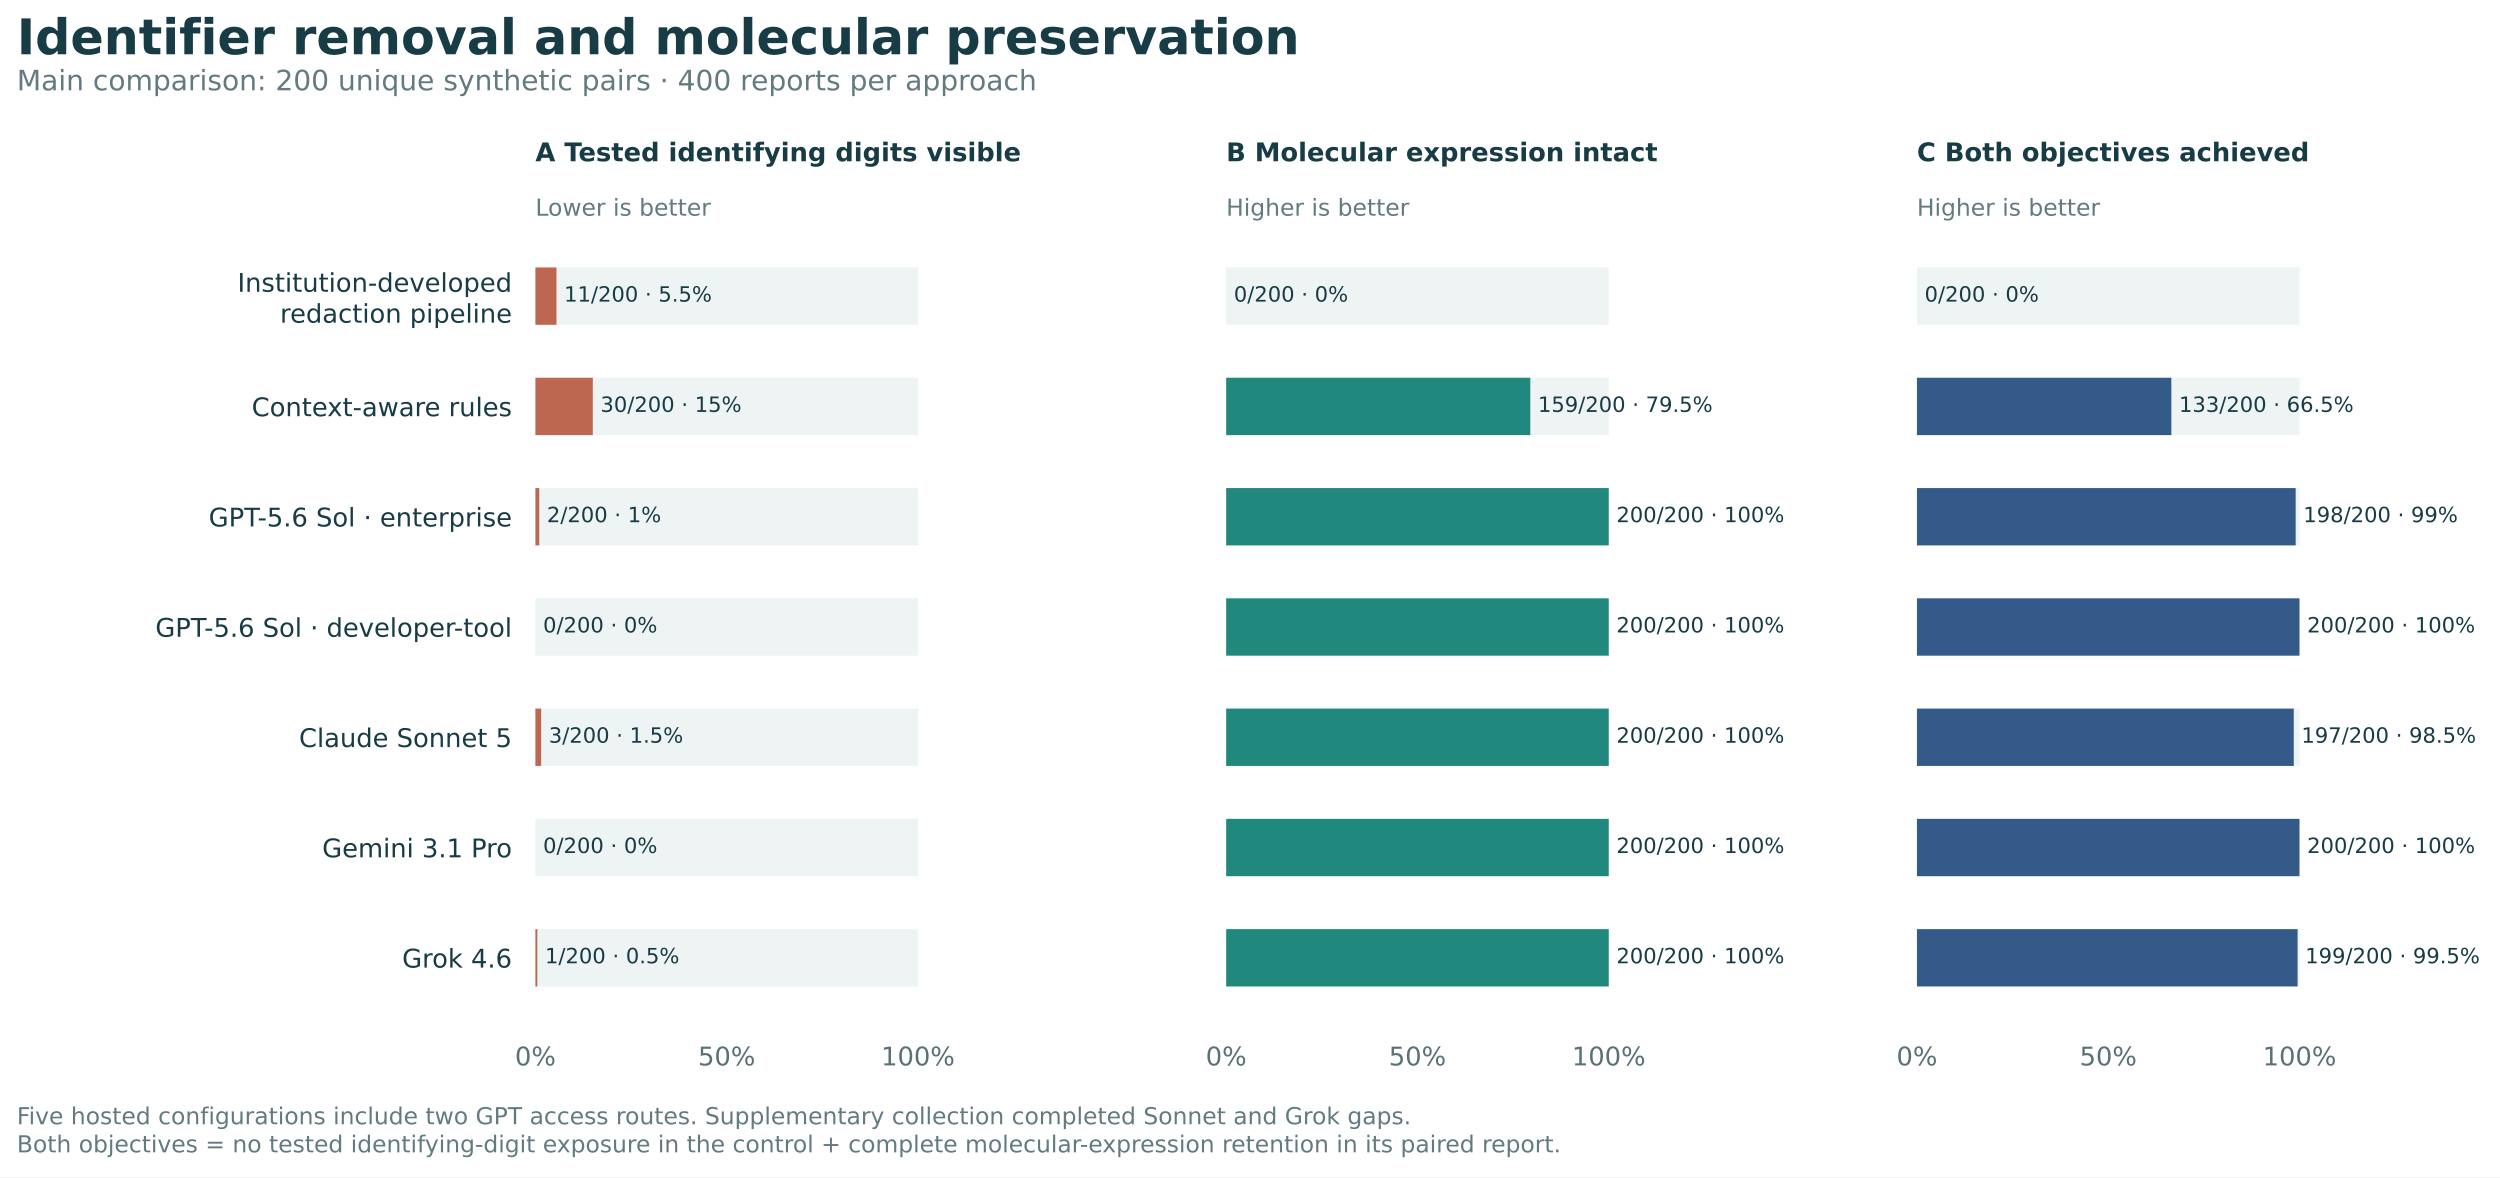
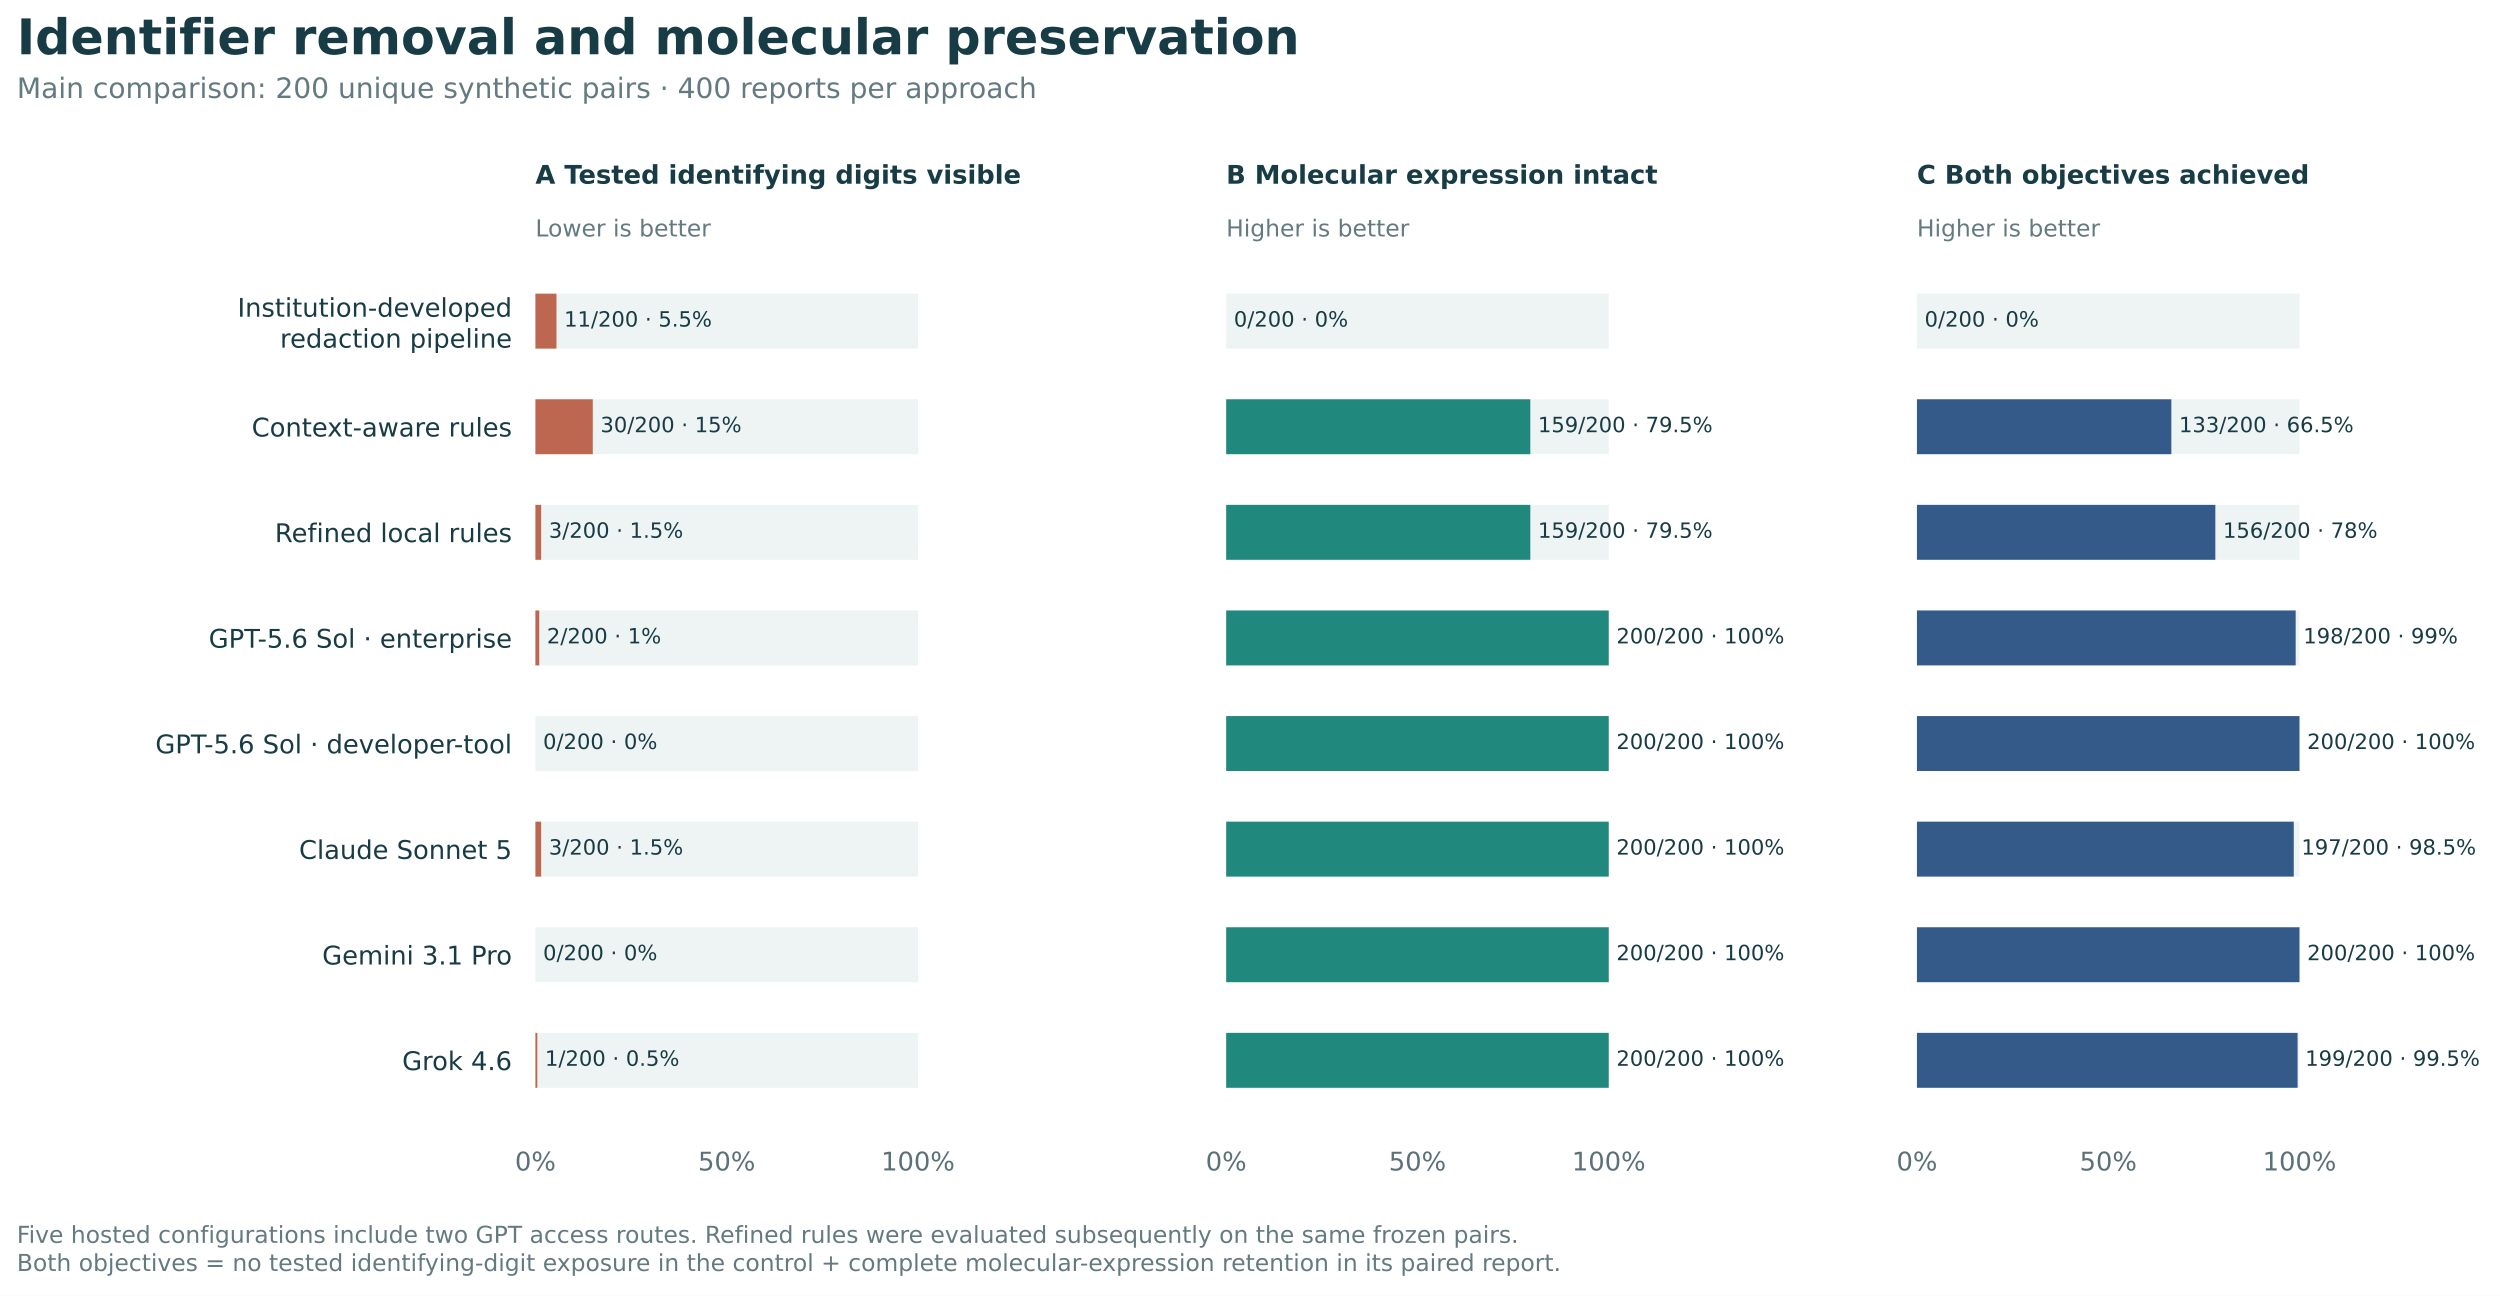
- <svg xmlns="http://www.w3.org/2000/svg" width="1067.4pt" height="502.615pt" viewBox="0 0 1067.4 502.615" version="1.1">
+ <svg xmlns="http://www.w3.org/2000/svg" width="1067.4pt" height="553.267pt" viewBox="0 0 1067.4 553.267" version="1.1">
  <defs>
    <style type="text/css">*{stroke-linejoin: round; stroke-linecap: butt}</style>
  </defs>
  <g id="figure_1">
    <g id="patch_1">
-       <path d="M 0 502.615  L 1067.4 502.615  L 1067.4 0  L 0 0  z " style="fill: #ffffff" />
+       <path d="M 0 553.267  L 1067.4 553.267  L 1067.4 0  L 0 0  z " style="fill: #ffffff" />
    </g>
    <g id="axes_1">
      <g id="patch_2">
-         <path d="M 228.6 436.536  L 470.344 436.536  L 470.344 98.856  L 228.6 98.856  z " style="fill: #ffffff" />
+         <path d="M 228.6 481.392  L 470.344 481.392  L 470.344 108.432  L 228.6 108.432  z " style="fill: #ffffff" />
      </g>
      <g id="patch_3">
-         <path d="M 228.6 114.205  L 391.941 114.205  L 391.941 138.688  L 228.6 138.688  z " clip-path="url(#p1e0eebca59)" style="fill: #eef3f3" />
+         <path d="M 228.6 125.385  L 391.941 125.385  L 391.941 148.83  L 228.6 148.83  z " clip-path="url(#p207bf557d8)" style="fill: #eef3f3" />
      </g>
      <g id="patch_4">
-         <path d="M 228.6 161.288  L 391.941 161.288  L 391.941 185.771  L 228.6 185.771  z " clip-path="url(#p1e0eebca59)" style="fill: #eef3f3" />
+         <path d="M 228.6 170.472  L 391.941 170.472  L 391.941 193.917  L 228.6 193.917  z " clip-path="url(#p207bf557d8)" style="fill: #eef3f3" />
      </g>
      <g id="patch_5">
-         <path d="M 228.6 208.371  L 391.941 208.371  L 391.941 232.855  L 228.6 232.855  z " clip-path="url(#p1e0eebca59)" style="fill: #eef3f3" />
+         <path d="M 228.6 215.559  L 391.941 215.559  L 391.941 239.004  L 228.6 239.004  z " clip-path="url(#p207bf557d8)" style="fill: #eef3f3" />
      </g>
      <g id="patch_6">
-         <path d="M 228.6 255.454  L 391.941 255.454  L 391.941 279.938  L 228.6 279.938  z " clip-path="url(#p1e0eebca59)" style="fill: #eef3f3" />
+         <path d="M 228.6 260.646  L 391.941 260.646  L 391.941 284.091  L 228.6 284.091  z " clip-path="url(#p207bf557d8)" style="fill: #eef3f3" />
      </g>
      <g id="patch_7">
-         <path d="M 228.6 302.537  L 391.941 302.537  L 391.941 327.021  L 228.6 327.021  z " clip-path="url(#p1e0eebca59)" style="fill: #eef3f3" />
+         <path d="M 228.6 305.733  L 391.941 305.733  L 391.941 329.178  L 228.6 329.178  z " clip-path="url(#p207bf557d8)" style="fill: #eef3f3" />
      </g>
      <g id="patch_8">
-         <path d="M 228.6 349.621  L 391.941 349.621  L 391.941 374.104  L 228.6 374.104  z " clip-path="url(#p1e0eebca59)" style="fill: #eef3f3" />
+         <path d="M 228.6 350.82  L 391.941 350.82  L 391.941 374.265  L 228.6 374.265  z " clip-path="url(#p207bf557d8)" style="fill: #eef3f3" />
      </g>
      <g id="patch_9">
-         <path d="M 228.6 396.704  L 391.941 396.704  L 391.941 421.187  L 228.6 421.187  z " clip-path="url(#p1e0eebca59)" style="fill: #eef3f3" />
+         <path d="M 228.6 395.907  L 391.941 395.907  L 391.941 419.352  L 228.6 419.352  z " clip-path="url(#p207bf557d8)" style="fill: #eef3f3" />
      </g>
      <g id="patch_10">
-         <path d="M 228.6 114.205  L 237.584 114.205  L 237.584 138.688  L 228.6 138.688  z " clip-path="url(#p1e0eebca59)" style="fill: #bd6650" />
+         <path d="M 228.6 440.994  L 391.941 440.994  L 391.941 464.439  L 228.6 464.439  z " clip-path="url(#p207bf557d8)" style="fill: #eef3f3" />
      </g>
      <g id="patch_11">
-         <path d="M 228.6 161.288  L 253.101 161.288  L 253.101 185.771  L 228.6 185.771  z " clip-path="url(#p1e0eebca59)" style="fill: #bd6650" />
+         <path d="M 228.6 125.385  L 237.584 125.385  L 237.584 148.83  L 228.6 148.83  z " clip-path="url(#p207bf557d8)" style="fill: #bd6650" />
      </g>
      <g id="patch_12">
-         <path d="M 228.6 208.371  L 230.233 208.371  L 230.233 232.855  L 228.6 232.855  z " clip-path="url(#p1e0eebca59)" style="fill: #bd6650" />
+         <path d="M 228.6 170.472  L 253.101 170.472  L 253.101 193.917  L 228.6 193.917  z " clip-path="url(#p207bf557d8)" style="fill: #bd6650" />
      </g>
      <g id="patch_13">
-         <path d="M 228.6 255.454  L 228.6 255.454  L 228.6 279.938  L 228.6 279.938  z " clip-path="url(#p1e0eebca59)" style="fill: #bd6650" />
+         <path d="M 228.6 215.559  L 231.05 215.559  L 231.05 239.004  L 228.6 239.004  z " clip-path="url(#p207bf557d8)" style="fill: #bd6650" />
      </g>
      <g id="patch_14">
-         <path d="M 228.6 302.537  L 231.05 302.537  L 231.05 327.021  L 228.6 327.021  z " clip-path="url(#p1e0eebca59)" style="fill: #bd6650" />
+         <path d="M 228.6 260.646  L 230.233 260.646  L 230.233 284.091  L 228.6 284.091  z " clip-path="url(#p207bf557d8)" style="fill: #bd6650" />
      </g>
      <g id="patch_15">
-         <path d="M 228.6 349.621  L 228.6 349.621  L 228.6 374.104  L 228.6 374.104  z " clip-path="url(#p1e0eebca59)" style="fill: #bd6650" />
+         <path d="M 228.6 305.733  L 228.6 305.733  L 228.6 329.178  L 228.6 329.178  z " clip-path="url(#p207bf557d8)" style="fill: #bd6650" />
      </g>
      <g id="patch_16">
-         <path d="M 228.6 396.704  L 229.417 396.704  L 229.417 421.187  L 228.6 421.187  z " clip-path="url(#p1e0eebca59)" style="fill: #bd6650" />
+         <path d="M 228.6 350.82  L 231.05 350.82  L 231.05 374.265  L 228.6 374.265  z " clip-path="url(#p207bf557d8)" style="fill: #bd6650" />
+       </g>
+       <g id="patch_17">
+         <path d="M 228.6 395.907  L 228.6 395.907  L 228.6 419.352  L 228.6 419.352  z " clip-path="url(#p207bf557d8)" style="fill: #bd6650" />
+       </g>
+       <g id="patch_18">
+         <path d="M 228.6 440.994  L 229.417 440.994  L 229.417 464.439  L 228.6 464.439  z " clip-path="url(#p207bf557d8)" style="fill: #bd6650" />
      </g>
      <g id="matplotlib.axis_1">
        <g id="xtick_1">
          <g id="line2d_1" />
          <g id="text_1">
-             <text style="font-size: 11px; font-family: 'DejaVu Sans'; text-anchor: middle; fill: #5b7077" x="228.6" y="454.893" transform="rotate(-0 228.6 454.8934)">0%</text>
+             <text style="font-size: 11px; font-family: 'DejaVu Sans'; text-anchor: middle; fill: #5b7077" x="228.6" y="499.749" transform="rotate(-0 228.6 499.7494)">0%</text>
          </g>
        </g>
        <g id="xtick_2">
          <g id="line2d_2" />
          <g id="text_2">
-             <text style="font-size: 11px; font-family: 'DejaVu Sans'; text-anchor: middle; fill: #5b7077" x="310.27" y="454.893" transform="rotate(-0 310.2703 454.8934)">50%</text>
+             <text style="font-size: 11px; font-family: 'DejaVu Sans'; text-anchor: middle; fill: #5b7077" x="310.27" y="499.749" transform="rotate(-0 310.2703 499.7494)">50%</text>
          </g>
        </g>
        <g id="xtick_3">
          <g id="line2d_3" />
          <g id="text_3">
-             <text style="font-size: 11px; font-family: 'DejaVu Sans'; text-anchor: middle; fill: #5b7077" x="391.941" y="454.893" transform="rotate(-0 391.9407 454.8934)">100%</text>
+             <text style="font-size: 11px; font-family: 'DejaVu Sans'; text-anchor: middle; fill: #5b7077" x="391.941" y="499.749" transform="rotate(-0 391.9407 499.7494)">100%</text>
          </g>
        </g>
      </g>
      <g id="matplotlib.axis_2">
        <g id="ytick_1">
          <g id="line2d_4" />
          <g id="text_4">
-             <text style="font-size: 11px; font-family: 'DejaVu Sans'; fill: #183c46" transform="translate(101.4105 124.5749)">Institution-developed</text>
-             <text style="font-size: 11px; font-family: 'DejaVu Sans'; fill: #183c46" transform="translate(119.5708 137.7779)">redaction pipeline</text>
+             <text style="font-size: 11px; font-family: 'DejaVu Sans'; fill: #183c46" transform="translate(101.4105 135.2355)">Institution-developed</text>
+             <text style="font-size: 11px; font-family: 'DejaVu Sans'; fill: #183c46" transform="translate(119.5708 148.4385)">redaction pipeline</text>
          </g>
        </g>
        <g id="ytick_2">
          <g id="line2d_5" />
          <g id="text_5">
-             <text style="font-size: 11px; font-family: 'DejaVu Sans'; text-anchor: end; fill: #183c46" x="218.6" y="177.709" transform="rotate(-0 218.6 177.7089)">Context-aware rules</text>
+             <text style="font-size: 11px; font-family: 'DejaVu Sans'; text-anchor: end; fill: #183c46" x="218.6" y="186.374" transform="rotate(-0 218.6 186.3735)">Context-aware rules</text>
          </g>
        </g>
        <g id="ytick_3">
          <g id="line2d_6" />
          <g id="text_6">
-             <text style="font-size: 11px; font-family: 'DejaVu Sans'; text-anchor: end; fill: #183c46" x="218.6" y="224.792" transform="rotate(-0 218.6 224.792)">GPT-5.6 Sol · enterprise</text>
+             <text style="font-size: 11px; font-family: 'DejaVu Sans'; text-anchor: end; fill: #183c46" x="218.6" y="231.461" transform="rotate(-0 218.6 231.4606)">Refined local rules</text>
          </g>
        </g>
        <g id="ytick_4">
          <g id="line2d_7" />
          <g id="text_7">
-             <text style="font-size: 11px; font-family: 'DejaVu Sans'; text-anchor: end; fill: #183c46" x="218.6" y="271.875" transform="rotate(-0 218.6 271.8751)">GPT-5.6 Sol · developer-tool</text>
+             <text style="font-size: 11px; font-family: 'DejaVu Sans'; text-anchor: end; fill: #183c46" x="218.6" y="276.548" transform="rotate(-0 218.6 276.5476)">GPT-5.6 Sol · enterprise</text>
          </g>
        </g>
        <g id="ytick_5">
          <g id="line2d_8" />
          <g id="text_8">
-             <text style="font-size: 11px; font-family: 'DejaVu Sans'; text-anchor: end; fill: #183c46" x="218.6" y="318.958" transform="rotate(-0 218.6 318.9582)">Claude Sonnet 5</text>
+             <text style="font-size: 11px; font-family: 'DejaVu Sans'; text-anchor: end; fill: #183c46" x="218.6" y="321.635" transform="rotate(-0 218.6 321.6347)">GPT-5.6 Sol · developer-tool</text>
          </g>
        </g>
        <g id="ytick_6">
          <g id="line2d_9" />
          <g id="text_9">
-             <text style="font-size: 11px; font-family: 'DejaVu Sans'; text-anchor: end; fill: #183c46" x="218.6" y="366.041" transform="rotate(-0 218.6 366.0413)">Gemini 3.1 Pro</text>
+             <text style="font-size: 11px; font-family: 'DejaVu Sans'; text-anchor: end; fill: #183c46" x="218.6" y="366.722" transform="rotate(-0 218.6 366.7217)">Claude Sonnet 5</text>
          </g>
        </g>
        <g id="ytick_7">
          <g id="line2d_10" />
          <g id="text_10">
-             <text style="font-size: 11px; font-family: 'DejaVu Sans'; text-anchor: end; fill: #183c46" x="218.6" y="413.124" transform="rotate(-0 218.6 413.1244)">Grok 4.6</text>
-           </g>
-         </g>
-       </g>
-       <g id="text_11">
-         <text style="font-size: 9px; font-family: 'DejaVu Sans'; text-anchor: start; fill: #183c46" x="240.851" y="128.785" transform="rotate(-0 240.8505 128.7846)">11/200 · 5.5%</text>
+             <text style="font-size: 11px; font-family: 'DejaVu Sans'; text-anchor: end; fill: #183c46" x="218.6" y="411.809" transform="rotate(-0 218.6 411.8087)">Gemini 3.1 Pro</text>
+           </g>
+         </g>
+         <g id="ytick_8">
+           <g id="line2d_11" />
+           <g id="text_11">
+             <text style="font-size: 11px; font-family: 'DejaVu Sans'; text-anchor: end; fill: #183c46" x="218.6" y="456.896" transform="rotate(-0 218.6 456.8958)">Grok 4.6</text>
+           </g>
+         </g>
      </g>
      <g id="text_12">
-         <text style="font-size: 9px; font-family: 'DejaVu Sans'; text-anchor: start; fill: #183c46" x="256.368" y="175.868" transform="rotate(-0 256.3679 175.8677)">30/200 · 15%</text>
+         <text style="font-size: 9px; font-family: 'DejaVu Sans'; text-anchor: start; fill: #183c46" x="240.851" y="139.445" transform="rotate(-0 240.8505 139.4452)">11/200 · 5.5%</text>
      </g>
      <g id="text_13">
-         <text style="font-size: 9px; font-family: 'DejaVu Sans'; text-anchor: start; fill: #183c46" x="233.5" y="222.951" transform="rotate(-0 233.5002 222.9508)">2/200 · 1%</text>
+         <text style="font-size: 9px; font-family: 'DejaVu Sans'; text-anchor: start; fill: #183c46" x="256.368" y="184.532" transform="rotate(-0 256.3679 184.5323)">30/200 · 15%</text>
      </g>
      <g id="text_14">
-         <text style="font-size: 9px; font-family: 'DejaVu Sans'; text-anchor: start; fill: #183c46" x="231.867" y="270.034" transform="rotate(-0 231.8668 270.0339)">0/200 · 0%</text>
+         <text style="font-size: 9px; font-family: 'DejaVu Sans'; text-anchor: start; fill: #183c46" x="234.317" y="229.619" transform="rotate(-0 234.3169 229.6193)">3/200 · 1.5%</text>
      </g>
      <g id="text_15">
-         <text style="font-size: 9px; font-family: 'DejaVu Sans'; text-anchor: start; fill: #183c46" x="234.317" y="317.117" transform="rotate(-0 234.3169 317.117)">3/200 · 1.5%</text>
+         <text style="font-size: 9px; font-family: 'DejaVu Sans'; text-anchor: start; fill: #183c46" x="233.5" y="274.706" transform="rotate(-0 233.5002 274.7064)">2/200 · 1%</text>
      </g>
      <g id="text_16">
-         <text style="font-size: 9px; font-family: 'DejaVu Sans'; text-anchor: start; fill: #183c46" x="231.867" y="364.2" transform="rotate(-0 231.8668 364.2001)">0/200 · 0%</text>
+         <text style="font-size: 9px; font-family: 'DejaVu Sans'; text-anchor: start; fill: #183c46" x="231.867" y="319.793" transform="rotate(-0 231.8668 319.7934)">0/200 · 0%</text>
      </g>
      <g id="text_17">
-         <text style="font-size: 9px; font-family: 'DejaVu Sans'; text-anchor: start; fill: #183c46" x="232.684" y="411.283" transform="rotate(-0 232.6835 411.2832)">1/200 · 0.5%</text>
+         <text style="font-size: 9px; font-family: 'DejaVu Sans'; text-anchor: start; fill: #183c46" x="234.317" y="364.88" transform="rotate(-0 234.3169 364.8805)">3/200 · 1.5%</text>
      </g>
      <g id="text_18">
-         <text style="font-size: 10px; font-family: 'DejaVu Sans'; text-anchor: start; fill: #637a80" x="228.6" y="92.102" transform="rotate(-0 228.6 92.1024)">Lower is better</text>
+         <text style="font-size: 9px; font-family: 'DejaVu Sans'; text-anchor: start; fill: #183c46" x="231.867" y="409.967" transform="rotate(-0 231.8668 409.9675)">0/200 · 0%</text>
      </g>
      <g id="text_19">
-         <text style="font-weight: 700; font-size: 11px; font-family: 'DejaVu Sans'; text-anchor: start; fill: #183c46" x="228.6" y="68.856" transform="rotate(-0 228.6 68.856)">A  Tested identifying digits visible</text>
+         <text style="font-size: 9px; font-family: 'DejaVu Sans'; text-anchor: start; fill: #183c46" x="232.684" y="455.055" transform="rotate(-0 232.6835 455.0545)">1/200 · 0.5%</text>
+       </g>
+       <g id="text_20">
+         <text style="font-size: 10px; font-family: 'DejaVu Sans'; text-anchor: start; fill: #637a80" x="228.6" y="100.973" transform="rotate(-0 228.6 100.9728)">Lower is better</text>
+       </g>
+       <g id="text_21">
+         <text style="font-weight: 700; font-size: 11px; font-family: 'DejaVu Sans'; text-anchor: start; fill: #183c46" x="228.6" y="78.432" transform="rotate(-0 228.6 78.432)">A  Tested identifying digits visible</text>
      </g>
    </g>
    <g id="axes_2">
-       <g id="patch_17">
-         <path d="M 523.528 436.536  L 765.272 436.536  L 765.272 98.856  L 523.528 98.856  z " style="fill: #ffffff" />
-       </g>
-       <g id="patch_18">
-         <path d="M 523.528 114.205  L 686.869 114.205  L 686.869 138.688  L 523.528 138.688  z " clip-path="url(#pb5291d7b7b)" style="fill: #eef3f3" />
-       </g>
      <g id="patch_19">
-         <path d="M 523.528 161.288  L 686.869 161.288  L 686.869 185.771  L 523.528 185.771  z " clip-path="url(#pb5291d7b7b)" style="fill: #eef3f3" />
+         <path d="M 523.528 481.392  L 765.272 481.392  L 765.272 108.432  L 523.528 108.432  z " style="fill: #ffffff" />
      </g>
      <g id="patch_20">
-         <path d="M 523.528 208.371  L 686.869 208.371  L 686.869 232.855  L 523.528 232.855  z " clip-path="url(#pb5291d7b7b)" style="fill: #eef3f3" />
+         <path d="M 523.528 125.385  L 686.869 125.385  L 686.869 148.83  L 523.528 148.83  z " clip-path="url(#p8b1c1cf9ff)" style="fill: #eef3f3" />
      </g>
      <g id="patch_21">
-         <path d="M 523.528 255.454  L 686.869 255.454  L 686.869 279.938  L 523.528 279.938  z " clip-path="url(#pb5291d7b7b)" style="fill: #eef3f3" />
+         <path d="M 523.528 170.472  L 686.869 170.472  L 686.869 193.917  L 523.528 193.917  z " clip-path="url(#p8b1c1cf9ff)" style="fill: #eef3f3" />
      </g>
      <g id="patch_22">
-         <path d="M 523.528 302.537  L 686.869 302.537  L 686.869 327.021  L 523.528 327.021  z " clip-path="url(#pb5291d7b7b)" style="fill: #eef3f3" />
+         <path d="M 523.528 215.559  L 686.869 215.559  L 686.869 239.004  L 523.528 239.004  z " clip-path="url(#p8b1c1cf9ff)" style="fill: #eef3f3" />
      </g>
      <g id="patch_23">
-         <path d="M 523.528 349.621  L 686.869 349.621  L 686.869 374.104  L 523.528 374.104  z " clip-path="url(#pb5291d7b7b)" style="fill: #eef3f3" />
+         <path d="M 523.528 260.646  L 686.869 260.646  L 686.869 284.091  L 523.528 284.091  z " clip-path="url(#p8b1c1cf9ff)" style="fill: #eef3f3" />
      </g>
      <g id="patch_24">
-         <path d="M 523.528 396.704  L 686.869 396.704  L 686.869 421.187  L 523.528 421.187  z " clip-path="url(#pb5291d7b7b)" style="fill: #eef3f3" />
+         <path d="M 523.528 305.733  L 686.869 305.733  L 686.869 329.178  L 523.528 329.178  z " clip-path="url(#p8b1c1cf9ff)" style="fill: #eef3f3" />
      </g>
      <g id="patch_25">
-         <path d="M 523.528 114.205  L 523.528 114.205  L 523.528 138.688  L 523.528 138.688  z " clip-path="url(#pb5291d7b7b)" style="fill: #21887d" />
+         <path d="M 523.528 350.82  L 686.869 350.82  L 686.869 374.265  L 523.528 374.265  z " clip-path="url(#p8b1c1cf9ff)" style="fill: #eef3f3" />
      </g>
      <g id="patch_26">
-         <path d="M 523.528 161.288  L 653.384 161.288  L 653.384 185.771  L 523.528 185.771  z " clip-path="url(#pb5291d7b7b)" style="fill: #21887d" />
+         <path d="M 523.528 395.907  L 686.869 395.907  L 686.869 419.352  L 523.528 419.352  z " clip-path="url(#p8b1c1cf9ff)" style="fill: #eef3f3" />
      </g>
      <g id="patch_27">
-         <path d="M 523.528 208.371  L 686.869 208.371  L 686.869 232.855  L 523.528 232.855  z " clip-path="url(#pb5291d7b7b)" style="fill: #21887d" />
+         <path d="M 523.528 440.994  L 686.869 440.994  L 686.869 464.439  L 523.528 464.439  z " clip-path="url(#p8b1c1cf9ff)" style="fill: #eef3f3" />
      </g>
      <g id="patch_28">
-         <path d="M 523.528 255.454  L 686.869 255.454  L 686.869 279.938  L 523.528 279.938  z " clip-path="url(#pb5291d7b7b)" style="fill: #21887d" />
+         <path d="M 523.528 125.385  L 523.528 125.385  L 523.528 148.83  L 523.528 148.83  z " clip-path="url(#p8b1c1cf9ff)" style="fill: #21887d" />
      </g>
      <g id="patch_29">
-         <path d="M 523.528 302.537  L 686.869 302.537  L 686.869 327.021  L 523.528 327.021  z " clip-path="url(#pb5291d7b7b)" style="fill: #21887d" />
+         <path d="M 523.528 170.472  L 653.384 170.472  L 653.384 193.917  L 523.528 193.917  z " clip-path="url(#p8b1c1cf9ff)" style="fill: #21887d" />
      </g>
      <g id="patch_30">
-         <path d="M 523.528 349.621  L 686.869 349.621  L 686.869 374.104  L 523.528 374.104  z " clip-path="url(#pb5291d7b7b)" style="fill: #21887d" />
+         <path d="M 523.528 215.559  L 653.384 215.559  L 653.384 239.004  L 523.528 239.004  z " clip-path="url(#p8b1c1cf9ff)" style="fill: #21887d" />
      </g>
      <g id="patch_31">
-         <path d="M 523.528 396.704  L 686.869 396.704  L 686.869 421.187  L 523.528 421.187  z " clip-path="url(#pb5291d7b7b)" style="fill: #21887d" />
+         <path d="M 523.528 260.646  L 686.869 260.646  L 686.869 284.091  L 523.528 284.091  z " clip-path="url(#p8b1c1cf9ff)" style="fill: #21887d" />
+       </g>
+       <g id="patch_32">
+         <path d="M 523.528 305.733  L 686.869 305.733  L 686.869 329.178  L 523.528 329.178  z " clip-path="url(#p8b1c1cf9ff)" style="fill: #21887d" />
+       </g>
+       <g id="patch_33">
+         <path d="M 523.528 350.82  L 686.869 350.82  L 686.869 374.265  L 523.528 374.265  z " clip-path="url(#p8b1c1cf9ff)" style="fill: #21887d" />
+       </g>
+       <g id="patch_34">
+         <path d="M 523.528 395.907  L 686.869 395.907  L 686.869 419.352  L 523.528 419.352  z " clip-path="url(#p8b1c1cf9ff)" style="fill: #21887d" />
+       </g>
+       <g id="patch_35">
+         <path d="M 523.528 440.994  L 686.869 440.994  L 686.869 464.439  L 523.528 464.439  z " clip-path="url(#p8b1c1cf9ff)" style="fill: #21887d" />
      </g>
      <g id="matplotlib.axis_3">
        <g id="xtick_4">
-           <g id="line2d_11" />
-           <g id="text_20">
-             <text style="font-size: 11px; font-family: 'DejaVu Sans'; text-anchor: middle; fill: #5b7077" x="523.528" y="454.893" transform="rotate(-0 523.5279 454.8934)">0%</text>
+           <g id="line2d_12" />
+           <g id="text_22">
+             <text style="font-size: 11px; font-family: 'DejaVu Sans'; text-anchor: middle; fill: #5b7077" x="523.528" y="499.749" transform="rotate(-0 523.5279 499.7494)">0%</text>
          </g>
        </g>
        <g id="xtick_5">
-           <g id="line2d_12" />
-           <g id="text_21">
-             <text style="font-size: 11px; font-family: 'DejaVu Sans'; text-anchor: middle; fill: #5b7077" x="605.198" y="454.893" transform="rotate(-0 605.1982 454.8934)">50%</text>
+           <g id="line2d_13" />
+           <g id="text_23">
+             <text style="font-size: 11px; font-family: 'DejaVu Sans'; text-anchor: middle; fill: #5b7077" x="605.198" y="499.749" transform="rotate(-0 605.1982 499.7494)">50%</text>
          </g>
        </g>
        <g id="xtick_6">
-           <g id="line2d_13" />
-           <g id="text_22">
-             <text style="font-size: 11px; font-family: 'DejaVu Sans'; text-anchor: middle; fill: #5b7077" x="686.869" y="454.893" transform="rotate(-0 686.8686 454.8934)">100%</text>
+           <g id="line2d_14" />
+           <g id="text_24">
+             <text style="font-size: 11px; font-family: 'DejaVu Sans'; text-anchor: middle; fill: #5b7077" x="686.869" y="499.749" transform="rotate(-0 686.8686 499.7494)">100%</text>
          </g>
        </g>
      </g>
      <g id="matplotlib.axis_4">
-         <g id="ytick_8">
-           <g id="line2d_14" />
-         </g>
        <g id="ytick_9">
          <g id="line2d_15" />
        </g>
        <g id="ytick_10">
          <g id="line2d_16" />
        </g>
        <g id="ytick_11">
          <g id="line2d_17" />
        </g>
        <g id="ytick_12">
          <g id="line2d_18" />
        </g>
        <g id="ytick_13">
          <g id="line2d_19" />
        </g>
        <g id="ytick_14">
          <g id="line2d_20" />
        </g>
-       </g>
-       <g id="text_23">
-         <text style="font-size: 9px; font-family: 'DejaVu Sans'; text-anchor: start; fill: #183c46" x="526.795" y="128.785" transform="rotate(-0 526.7947 128.7846)">0/200 · 0%</text>
-       </g>
-       <g id="text_24">
-         <text style="font-size: 9px; font-family: 'DejaVu Sans'; text-anchor: start; fill: #183c46" x="656.651" y="175.868" transform="rotate(-0 656.6505 175.8677)">159/200 · 79.5%</text>
+         <g id="ytick_15">
+           <g id="line2d_21" />
+         </g>
+         <g id="ytick_16">
+           <g id="line2d_22" />
+         </g>
      </g>
      <g id="text_25">
-         <text style="font-size: 9px; font-family: 'DejaVu Sans'; text-anchor: start; fill: #183c46" x="690.135" y="222.951" transform="rotate(-0 690.1354 222.9508)">200/200 · 100%</text>
+         <text style="font-size: 9px; font-family: 'DejaVu Sans'; text-anchor: start; fill: #183c46" x="526.795" y="139.445" transform="rotate(-0 526.7947 139.4452)">0/200 · 0%</text>
      </g>
      <g id="text_26">
-         <text style="font-size: 9px; font-family: 'DejaVu Sans'; text-anchor: start; fill: #183c46" x="690.135" y="270.034" transform="rotate(-0 690.1354 270.0339)">200/200 · 100%</text>
+         <text style="font-size: 9px; font-family: 'DejaVu Sans'; text-anchor: start; fill: #183c46" x="656.651" y="184.532" transform="rotate(-0 656.6505 184.5323)">159/200 · 79.5%</text>
      </g>
      <g id="text_27">
-         <text style="font-size: 9px; font-family: 'DejaVu Sans'; text-anchor: start; fill: #183c46" x="690.135" y="317.117" transform="rotate(-0 690.1354 317.117)">200/200 · 100%</text>
+         <text style="font-size: 9px; font-family: 'DejaVu Sans'; text-anchor: start; fill: #183c46" x="656.651" y="229.619" transform="rotate(-0 656.6505 229.6193)">159/200 · 79.5%</text>
      </g>
      <g id="text_28">
-         <text style="font-size: 9px; font-family: 'DejaVu Sans'; text-anchor: start; fill: #183c46" x="690.135" y="364.2" transform="rotate(-0 690.1354 364.2001)">200/200 · 100%</text>
+         <text style="font-size: 9px; font-family: 'DejaVu Sans'; text-anchor: start; fill: #183c46" x="690.135" y="274.706" transform="rotate(-0 690.1354 274.7064)">200/200 · 100%</text>
      </g>
      <g id="text_29">
-         <text style="font-size: 9px; font-family: 'DejaVu Sans'; text-anchor: start; fill: #183c46" x="690.135" y="411.283" transform="rotate(-0 690.1354 411.2832)">200/200 · 100%</text>
+         <text style="font-size: 9px; font-family: 'DejaVu Sans'; text-anchor: start; fill: #183c46" x="690.135" y="319.793" transform="rotate(-0 690.1354 319.7934)">200/200 · 100%</text>
      </g>
      <g id="text_30">
-         <text style="font-size: 10px; font-family: 'DejaVu Sans'; text-anchor: start; fill: #637a80" x="523.528" y="92.102" transform="rotate(-0 523.5279 92.1024)">Higher is better</text>
+         <text style="font-size: 9px; font-family: 'DejaVu Sans'; text-anchor: start; fill: #183c46" x="690.135" y="364.88" transform="rotate(-0 690.1354 364.8805)">200/200 · 100%</text>
      </g>
      <g id="text_31">
-         <text style="font-weight: 700; font-size: 11px; font-family: 'DejaVu Sans'; text-anchor: start; fill: #183c46" x="523.528" y="68.856" transform="rotate(-0 523.5279 68.856)">B  Molecular expression intact</text>
+         <text style="font-size: 9px; font-family: 'DejaVu Sans'; text-anchor: start; fill: #183c46" x="690.135" y="409.967" transform="rotate(-0 690.1354 409.9675)">200/200 · 100%</text>
+       </g>
+       <g id="text_32">
+         <text style="font-size: 9px; font-family: 'DejaVu Sans'; text-anchor: start; fill: #183c46" x="690.135" y="455.055" transform="rotate(-0 690.1354 455.0545)">200/200 · 100%</text>
+       </g>
+       <g id="text_33">
+         <text style="font-size: 10px; font-family: 'DejaVu Sans'; text-anchor: start; fill: #637a80" x="523.528" y="100.973" transform="rotate(-0 523.5279 100.9728)">Higher is better</text>
+       </g>
+       <g id="text_34">
+         <text style="font-weight: 700; font-size: 11px; font-family: 'DejaVu Sans'; text-anchor: start; fill: #183c46" x="523.528" y="78.432" transform="rotate(-0 523.5279 78.432)">B  Molecular expression intact</text>
      </g>
    </g>
    <g id="axes_3">
-       <g id="patch_32">
-         <path d="M 818.456 436.536  L 1060.2 436.536  L 1060.2 98.856  L 818.456 98.856  z " style="fill: #ffffff" />
-       </g>
-       <g id="patch_33">
-         <path d="M 818.456 114.205  L 981.796 114.205  L 981.796 138.688  L 818.456 138.688  z " clip-path="url(#p9d84ec70e1)" style="fill: #eef3f3" />
-       </g>
-       <g id="patch_34">
-         <path d="M 818.456 161.288  L 981.796 161.288  L 981.796 185.771  L 818.456 185.771  z " clip-path="url(#p9d84ec70e1)" style="fill: #eef3f3" />
-       </g>
-       <g id="patch_35">
-         <path d="M 818.456 208.371  L 981.796 208.371  L 981.796 232.855  L 818.456 232.855  z " clip-path="url(#p9d84ec70e1)" style="fill: #eef3f3" />
-       </g>
      <g id="patch_36">
-         <path d="M 818.456 255.454  L 981.796 255.454  L 981.796 279.938  L 818.456 279.938  z " clip-path="url(#p9d84ec70e1)" style="fill: #eef3f3" />
+         <path d="M 818.456 481.392  L 1060.2 481.392  L 1060.2 108.432  L 818.456 108.432  z " style="fill: #ffffff" />
      </g>
      <g id="patch_37">
-         <path d="M 818.456 302.537  L 981.796 302.537  L 981.796 327.021  L 818.456 327.021  z " clip-path="url(#p9d84ec70e1)" style="fill: #eef3f3" />
+         <path d="M 818.456 125.385  L 981.796 125.385  L 981.796 148.83  L 818.456 148.83  z " clip-path="url(#ped9de7fedf)" style="fill: #eef3f3" />
      </g>
      <g id="patch_38">
-         <path d="M 818.456 349.621  L 981.796 349.621  L 981.796 374.104  L 818.456 374.104  z " clip-path="url(#p9d84ec70e1)" style="fill: #eef3f3" />
+         <path d="M 818.456 170.472  L 981.796 170.472  L 981.796 193.917  L 818.456 193.917  z " clip-path="url(#ped9de7fedf)" style="fill: #eef3f3" />
      </g>
      <g id="patch_39">
-         <path d="M 818.456 396.704  L 981.796 396.704  L 981.796 421.187  L 818.456 421.187  z " clip-path="url(#p9d84ec70e1)" style="fill: #eef3f3" />
+         <path d="M 818.456 215.559  L 981.796 215.559  L 981.796 239.004  L 818.456 239.004  z " clip-path="url(#ped9de7fedf)" style="fill: #eef3f3" />
      </g>
      <g id="patch_40">
-         <path d="M 818.456 114.205  L 818.456 114.205  L 818.456 138.688  L 818.456 138.688  z " clip-path="url(#p9d84ec70e1)" style="fill: #345a89" />
+         <path d="M 818.456 260.646  L 981.796 260.646  L 981.796 284.091  L 818.456 284.091  z " clip-path="url(#ped9de7fedf)" style="fill: #eef3f3" />
      </g>
      <g id="patch_41">
-         <path d="M 818.456 161.288  L 927.077 161.288  L 927.077 185.771  L 818.456 185.771  z " clip-path="url(#p9d84ec70e1)" style="fill: #345a89" />
+         <path d="M 818.456 305.733  L 981.796 305.733  L 981.796 329.178  L 818.456 329.178  z " clip-path="url(#ped9de7fedf)" style="fill: #eef3f3" />
      </g>
      <g id="patch_42">
-         <path d="M 818.456 208.371  L 980.163 208.371  L 980.163 232.855  L 818.456 232.855  z " clip-path="url(#p9d84ec70e1)" style="fill: #345a89" />
+         <path d="M 818.456 350.82  L 981.796 350.82  L 981.796 374.265  L 818.456 374.265  z " clip-path="url(#ped9de7fedf)" style="fill: #eef3f3" />
      </g>
      <g id="patch_43">
-         <path d="M 818.456 255.454  L 981.796 255.454  L 981.796 279.938  L 818.456 279.938  z " clip-path="url(#p9d84ec70e1)" style="fill: #345a89" />
+         <path d="M 818.456 395.907  L 981.796 395.907  L 981.796 419.352  L 818.456 419.352  z " clip-path="url(#ped9de7fedf)" style="fill: #eef3f3" />
      </g>
      <g id="patch_44">
-         <path d="M 818.456 302.537  L 979.346 302.537  L 979.346 327.021  L 818.456 327.021  z " clip-path="url(#p9d84ec70e1)" style="fill: #345a89" />
+         <path d="M 818.456 440.994  L 981.796 440.994  L 981.796 464.439  L 818.456 464.439  z " clip-path="url(#ped9de7fedf)" style="fill: #eef3f3" />
      </g>
      <g id="patch_45">
-         <path d="M 818.456 349.621  L 981.796 349.621  L 981.796 374.104  L 818.456 374.104  z " clip-path="url(#p9d84ec70e1)" style="fill: #345a89" />
+         <path d="M 818.456 125.385  L 818.456 125.385  L 818.456 148.83  L 818.456 148.83  z " clip-path="url(#ped9de7fedf)" style="fill: #345a89" />
      </g>
      <g id="patch_46">
-         <path d="M 818.456 396.704  L 980.98 396.704  L 980.98 421.187  L 818.456 421.187  z " clip-path="url(#p9d84ec70e1)" style="fill: #345a89" />
+         <path d="M 818.456 170.472  L 927.077 170.472  L 927.077 193.917  L 818.456 193.917  z " clip-path="url(#ped9de7fedf)" style="fill: #345a89" />
+       </g>
+       <g id="patch_47">
+         <path d="M 818.456 215.559  L 945.862 215.559  L 945.862 239.004  L 818.456 239.004  z " clip-path="url(#ped9de7fedf)" style="fill: #345a89" />
+       </g>
+       <g id="patch_48">
+         <path d="M 818.456 260.646  L 980.163 260.646  L 980.163 284.091  L 818.456 284.091  z " clip-path="url(#ped9de7fedf)" style="fill: #345a89" />
+       </g>
+       <g id="patch_49">
+         <path d="M 818.456 305.733  L 981.796 305.733  L 981.796 329.178  L 818.456 329.178  z " clip-path="url(#ped9de7fedf)" style="fill: #345a89" />
+       </g>
+       <g id="patch_50">
+         <path d="M 818.456 350.82  L 979.346 350.82  L 979.346 374.265  L 818.456 374.265  z " clip-path="url(#ped9de7fedf)" style="fill: #345a89" />
+       </g>
+       <g id="patch_51">
+         <path d="M 818.456 395.907  L 981.796 395.907  L 981.796 419.352  L 818.456 419.352  z " clip-path="url(#ped9de7fedf)" style="fill: #345a89" />
+       </g>
+       <g id="patch_52">
+         <path d="M 818.456 440.994  L 980.98 440.994  L 980.98 464.439  L 818.456 464.439  z " clip-path="url(#ped9de7fedf)" style="fill: #345a89" />
      </g>
      <g id="matplotlib.axis_5">
        <g id="xtick_7">
-           <g id="line2d_21" />
-           <g id="text_32">
-             <text style="font-size: 11px; font-family: 'DejaVu Sans'; text-anchor: middle; fill: #5b7077" x="818.456" y="454.893" transform="rotate(-0 818.4558 454.8934)">0%</text>
+           <g id="line2d_23" />
+           <g id="text_35">
+             <text style="font-size: 11px; font-family: 'DejaVu Sans'; text-anchor: middle; fill: #5b7077" x="818.456" y="499.749" transform="rotate(-0 818.4558 499.7494)">0%</text>
          </g>
        </g>
        <g id="xtick_8">
-           <g id="line2d_22" />
-           <g id="text_33">
-             <text style="font-size: 11px; font-family: 'DejaVu Sans'; text-anchor: middle; fill: #5b7077" x="900.126" y="454.893" transform="rotate(-0 900.1261 454.8934)">50%</text>
+           <g id="line2d_24" />
+           <g id="text_36">
+             <text style="font-size: 11px; font-family: 'DejaVu Sans'; text-anchor: middle; fill: #5b7077" x="900.126" y="499.749" transform="rotate(-0 900.1261 499.7494)">50%</text>
          </g>
        </g>
        <g id="xtick_9">
-           <g id="line2d_23" />
-           <g id="text_34">
-             <text style="font-size: 11px; font-family: 'DejaVu Sans'; text-anchor: middle; fill: #5b7077" x="981.796" y="454.893" transform="rotate(-0 981.7965 454.8934)">100%</text>
+           <g id="line2d_25" />
+           <g id="text_37">
+             <text style="font-size: 11px; font-family: 'DejaVu Sans'; text-anchor: middle; fill: #5b7077" x="981.796" y="499.749" transform="rotate(-0 981.7965 499.7494)">100%</text>
          </g>
        </g>
      </g>
      <g id="matplotlib.axis_6">
-         <g id="ytick_15">
-           <g id="line2d_24" />
-         </g>
-         <g id="ytick_16">
-           <g id="line2d_25" />
-         </g>
        <g id="ytick_17">
          <g id="line2d_26" />
        </g>
        <g id="ytick_18">
          <g id="line2d_27" />
        </g>
        <g id="ytick_19">
          <g id="line2d_28" />
        </g>
        <g id="ytick_20">
          <g id="line2d_29" />
        </g>
        <g id="ytick_21">
          <g id="line2d_30" />
        </g>
-       </g>
-       <g id="text_35">
-         <text style="font-size: 9px; font-family: 'DejaVu Sans'; text-anchor: start; fill: #183c46" x="821.723" y="128.785" transform="rotate(-0 821.7226 128.7846)">0/200 · 0%</text>
-       </g>
-       <g id="text_36">
-         <text style="font-size: 9px; font-family: 'DejaVu Sans'; text-anchor: start; fill: #183c46" x="930.344" y="175.868" transform="rotate(-0 930.3442 175.8677)">133/200 · 66.5%</text>
-       </g>
-       <g id="text_37">
-         <text style="font-size: 9px; font-family: 'DejaVu Sans'; text-anchor: start; fill: #183c46" x="983.43" y="222.951" transform="rotate(-0 983.4299 222.9508)">198/200 · 99%</text>
+         <g id="ytick_22">
+           <g id="line2d_31" />
+         </g>
+         <g id="ytick_23">
+           <g id="line2d_32" />
+         </g>
+         <g id="ytick_24">
+           <g id="line2d_33" />
+         </g>
      </g>
      <g id="text_38">
-         <text style="font-size: 9px; font-family: 'DejaVu Sans'; text-anchor: start; fill: #183c46" x="985.063" y="270.034" transform="rotate(-0 985.0633 270.0339)">200/200 · 100%</text>
+         <text style="font-size: 9px; font-family: 'DejaVu Sans'; text-anchor: start; fill: #183c46" x="821.723" y="139.445" transform="rotate(-0 821.7226 139.4452)">0/200 · 0%</text>
      </g>
      <g id="text_39">
-         <text style="font-size: 9px; font-family: 'DejaVu Sans'; text-anchor: start; fill: #183c46" x="982.613" y="317.117" transform="rotate(-0 982.6132 317.117)">197/200 · 98.5%</text>
+         <text style="font-size: 9px; font-family: 'DejaVu Sans'; text-anchor: start; fill: #183c46" x="930.344" y="184.532" transform="rotate(-0 930.3442 184.5323)">133/200 · 66.5%</text>
      </g>
      <g id="text_40">
-         <text style="font-size: 9px; font-family: 'DejaVu Sans'; text-anchor: start; fill: #183c46" x="985.063" y="364.2" transform="rotate(-0 985.0633 364.2001)">200/200 · 100%</text>
+         <text style="font-size: 9px; font-family: 'DejaVu Sans'; text-anchor: start; fill: #183c46" x="949.128" y="229.619" transform="rotate(-0 949.1283 229.6193)">156/200 · 78%</text>
      </g>
      <g id="text_41">
-         <text style="font-size: 9px; font-family: 'DejaVu Sans'; text-anchor: start; fill: #183c46" x="984.247" y="411.283" transform="rotate(-0 984.2466 411.2832)">199/200 · 99.5%</text>
+         <text style="font-size: 9px; font-family: 'DejaVu Sans'; text-anchor: start; fill: #183c46" x="983.43" y="274.706" transform="rotate(-0 983.4299 274.7064)">198/200 · 99%</text>
      </g>
      <g id="text_42">
-         <text style="font-size: 10px; font-family: 'DejaVu Sans'; text-anchor: start; fill: #637a80" x="818.456" y="92.102" transform="rotate(-0 818.4558 92.1024)">Higher is better</text>
+         <text style="font-size: 9px; font-family: 'DejaVu Sans'; text-anchor: start; fill: #183c46" x="985.063" y="319.793" transform="rotate(-0 985.0633 319.7934)">200/200 · 100%</text>
      </g>
      <g id="text_43">
-         <text style="font-weight: 700; font-size: 11px; font-family: 'DejaVu Sans'; text-anchor: start; fill: #183c46" x="818.456" y="68.856" transform="rotate(-0 818.4558 68.856)">C  Both objectives achieved</text>
-       </g>
-     </g>
-     <g id="text_44">
+         <text style="font-size: 9px; font-family: 'DejaVu Sans'; text-anchor: start; fill: #183c46" x="982.613" y="364.88" transform="rotate(-0 982.6132 364.8805)">197/200 · 98.5%</text>
+       </g>
+       <g id="text_44">
+         <text style="font-size: 9px; font-family: 'DejaVu Sans'; text-anchor: start; fill: #183c46" x="985.063" y="409.967" transform="rotate(-0 985.0633 409.9675)">200/200 · 100%</text>
+       </g>
+       <g id="text_45">
+         <text style="font-size: 9px; font-family: 'DejaVu Sans'; text-anchor: start; fill: #183c46" x="984.247" y="455.055" transform="rotate(-0 984.2466 455.0545)">199/200 · 99.5%</text>
+       </g>
+       <g id="text_46">
+         <text style="font-size: 10px; font-family: 'DejaVu Sans'; text-anchor: start; fill: #637a80" x="818.456" y="100.973" transform="rotate(-0 818.4558 100.9728)">Higher is better</text>
+       </g>
+       <g id="text_47">
+         <text style="font-weight: 700; font-size: 11px; font-family: 'DejaVu Sans'; text-anchor: start; fill: #183c46" x="818.456" y="78.432" transform="rotate(-0 818.4558 78.432)">C  Both objectives achieved</text>
+       </g>
+     </g>
+     <g id="text_48">
      <text style="font-weight: 700; font-size: 21px; font-family: 'DejaVu Sans'; text-anchor: start; fill: #183c46" x="7.2" y="23.157" transform="rotate(-0 7.2 23.15672)">Identifier removal and molecular preservation</text>
    </g>
-     <g id="text_45">
-       <text style="font-size: 12px; font-family: 'DejaVu Sans'; text-anchor: start; fill: #637a80" x="7.2" y="38.556" transform="rotate(-0 7.2 38.556)">Main comparison: 200 unique synthetic pairs · 400 reports per approach</text>
-     </g>
-     <g id="text_46">
-       <text style="font-size: 10px; font-family: 'DejaVu Sans'; fill: #637a80" transform="translate(7.2 480.0093)">Five hosted configurations include two GPT access routes. Supplementary collection completed Sonnet and Grok gaps.</text>
-       <text style="font-size: 10px; font-family: 'DejaVu Sans'; fill: #637a80" transform="translate(7.2 492.012)">Both objectives = no tested identifying-digit exposure in the control + complete molecular-expression retention in its paired report.</text>
+     <g id="text_49">
+       <text style="font-size: 12px; font-family: 'DejaVu Sans'; text-anchor: start; fill: #637a80" x="7.2" y="41.832" transform="rotate(-0 7.2 41.832)">Main comparison: 200 unique synthetic pairs · 400 reports per approach</text>
+     </g>
+     <g id="text_50">
+       <text style="font-size: 10px; font-family: 'DejaVu Sans'; fill: #637a80" transform="translate(7.2 530.6613)">Five hosted configurations include two GPT access routes. Refined rules were evaluated subsequently on the same frozen pairs.</text>
+       <text style="font-size: 10px; font-family: 'DejaVu Sans'; fill: #637a80" transform="translate(7.2 542.664)">Both objectives = no tested identifying-digit exposure in the control + complete molecular-expression retention in its paired report.</text>
    </g>
  </g>
  <defs>
-     <clipPath id="p1e0eebca59">
-       <rect x="228.6" y="98.856" width="241.744" height="337.68" />
+     <clipPath id="p207bf557d8">
+       <rect x="228.6" y="108.432" width="241.744" height="372.96" />
    </clipPath>
-     <clipPath id="pb5291d7b7b">
-       <rect x="523.528" y="98.856" width="241.744" height="337.68" />
+     <clipPath id="p8b1c1cf9ff">
+       <rect x="523.528" y="108.432" width="241.744" height="372.96" />
    </clipPath>
-     <clipPath id="p9d84ec70e1">
-       <rect x="818.456" y="98.856" width="241.744" height="337.68" />
+     <clipPath id="ped9de7fedf">
+       <rect x="818.456" y="108.432" width="241.744" height="372.96" />
    </clipPath>
  </defs>
</svg>
